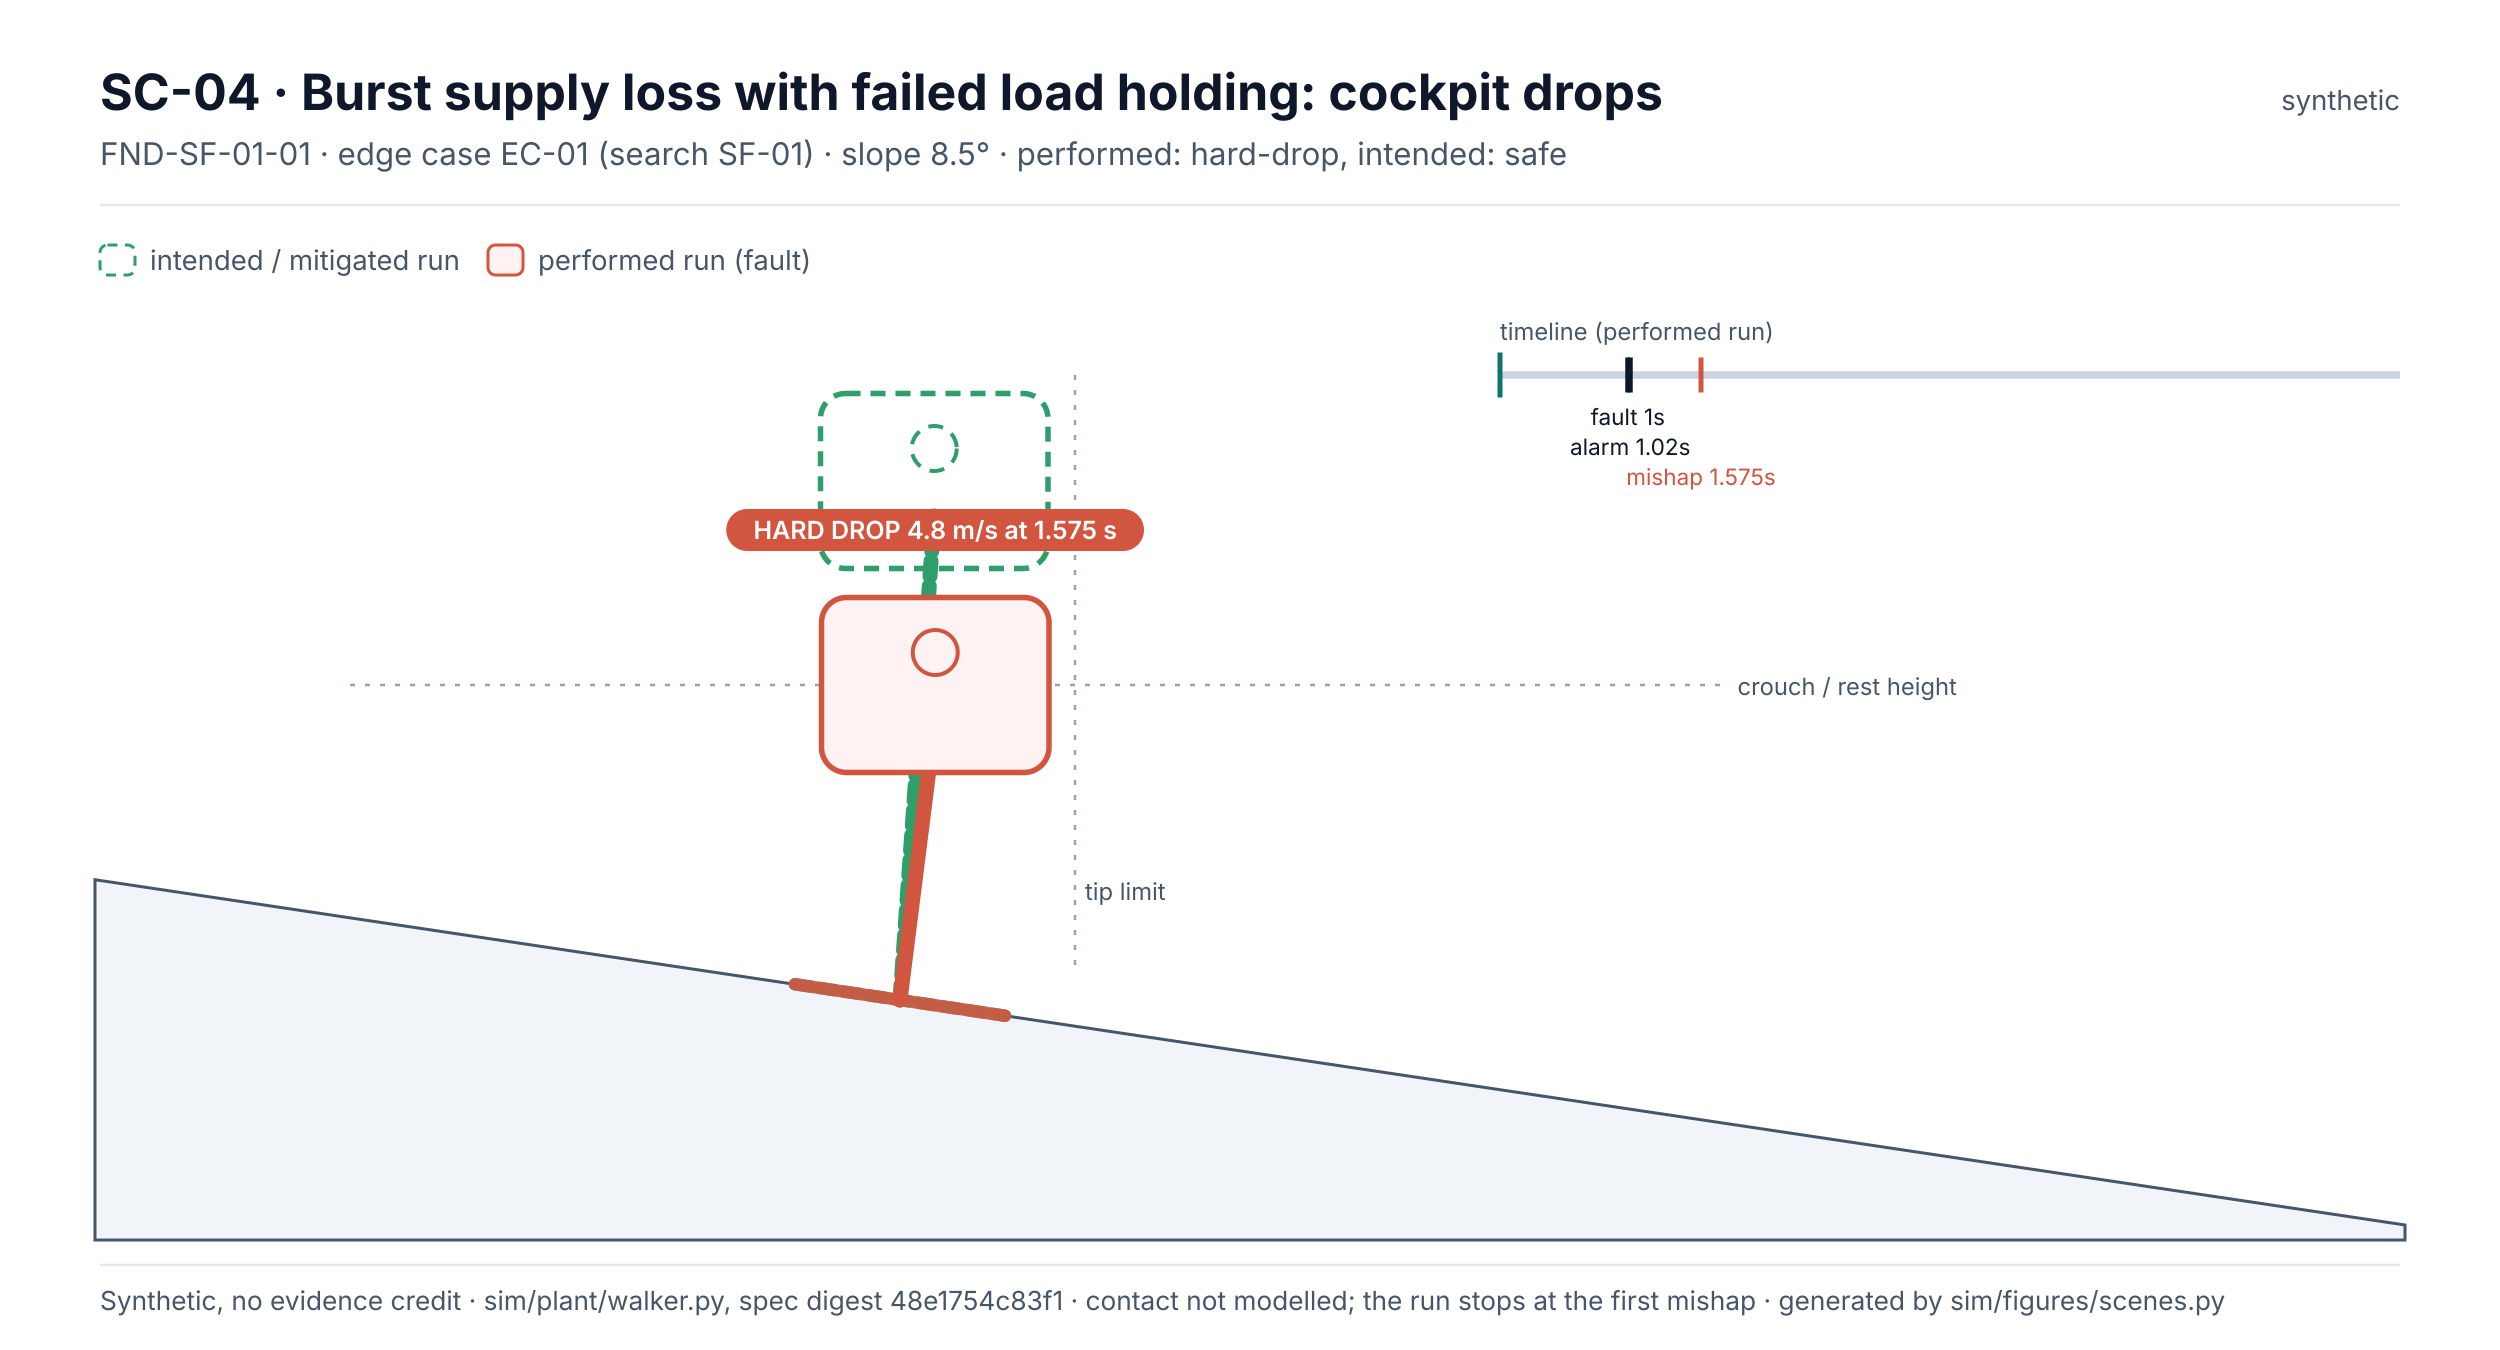
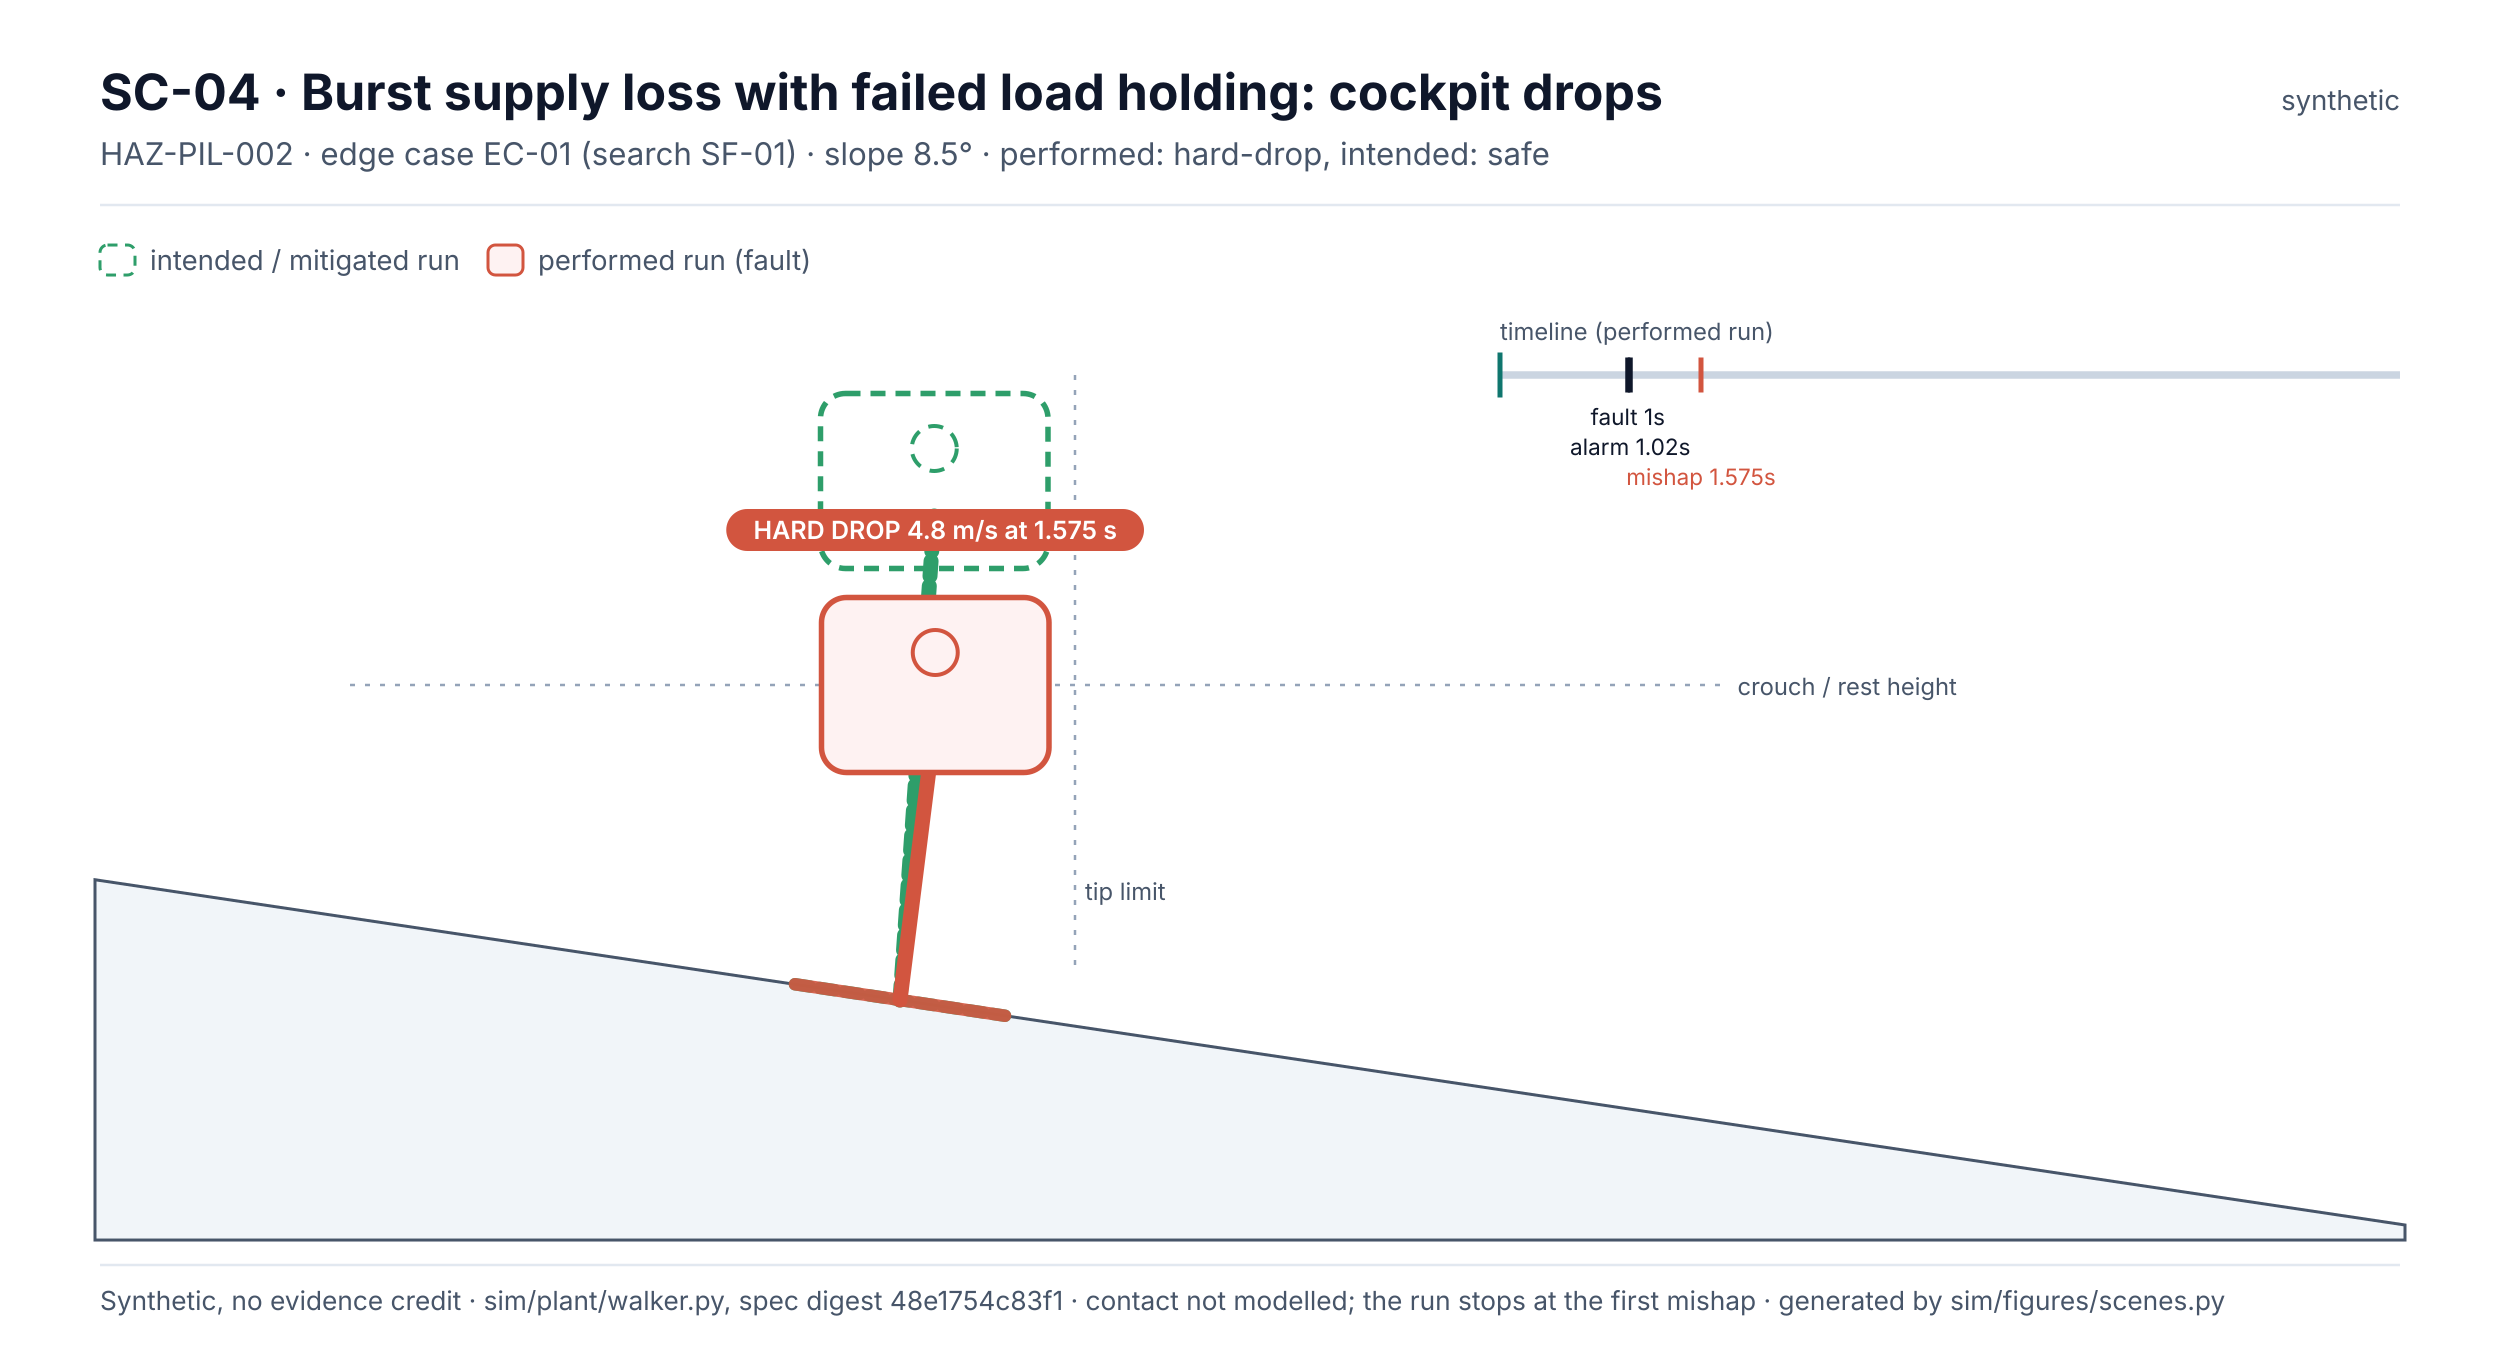
<svg xmlns="http://www.w3.org/2000/svg" width="1000" height="540" viewBox="0 0 1000 540" font-family="Inter, 'Segoe UI', Helvetica, Arial, sans-serif" role="img">
  <defs>
    <marker id="arr" viewBox="0 0 10 10" refX="9" refY="5" markerWidth="7" markerHeight="7" orient="auto-start-reverse">
      <path d="M0,0 L10,5 L0,10 z" fill="#475569" />
    </marker>
  </defs>
  <rect x="0" y="0" width="1000" height="540" rx="0" fill="#FFFFFF" stroke="none" stroke-width="0" />
  <text x="40" y="44" font-size="20" fill="#0F172A" font-weight="700">SC-04 · Burst supply loss with failed load holding: cockpit drops</text>
-   <text x="40" y="66" font-size="12.5" fill="#475569">FND-SF-01-01 · edge case EC-01 (search SF-01) · slope 8.5° · performed: hard-drop, intended: safe</text>
+   <text x="40" y="66" font-size="12.5" fill="#475569">HAZ-PIL-002 · edge case EC-01 (search SF-01) · slope 8.5° · performed: hard-drop, intended: safe</text>
  <text x="960" y="44" font-size="11" fill="#475569" text-anchor="end">synthetic</text>
  <line x1="40" y1="82" x2="960" y2="82" stroke="#E2E8F0" stroke-width="1" />
  <rect x="40" y="98" width="14" height="12" rx="3" fill="none" stroke="#2E9E6A" stroke-width="1.2" stroke-dasharray="4 3" />
  <text x="60" y="108" font-size="11" fill="#475569">intended / mitigated run</text>
  <rect x="195.2" y="98" width="14" height="12" rx="3" fill="#FEF2F2" stroke="#D2553F" stroke-width="1.2" />
  <text x="215.2" y="108" font-size="11" fill="#475569">performed run (fault)</text>
  <path d="M38,351.9 L962,490 L962,496 L38,496 Z" fill="#F1F5F9" stroke="#475569" stroke-width="1.2" />
  <line x1="140" y1="274" x2="690" y2="274" stroke="#94A3B8" stroke-width="1" stroke-dasharray="2 4" />
  <text x="695" y="278" font-size="9.5" fill="#475569">crouch / rest height</text>
  <line x1="430" y1="150" x2="430" y2="390" stroke="#94A3B8" stroke-width="1" stroke-dasharray="2 4" />
  <text x="434" y="360" font-size="9.5" fill="#475569">tip limit</text>
  <line x1="318" y1="393.7" x2="402" y2="406.3" stroke="#2E9E6A" stroke-width="5" stroke-linecap="round" stroke-dasharray="6 4" opacity="0.9" />
  <line x1="360" y1="400" x2="373.7" y2="206.4" stroke="#2E9E6A" stroke-width="6" stroke-linecap="round" stroke-dasharray="6 4">
    <animate attributeName="x2" dur="7.05s" repeatCount="indefinite" keyTimes="0;0.007;0.014;0.021;0.029;0.036;0.043;0.05;0.057;0.064;0.071;0.079;0.086;0.093;0.1;0.107;0.114;0.121;0.129;0.136;0.143;0.15;0.157;0.164;0.171;0.179;0.186;0.193;0.2;0.207;0.214;0.221;0.229;0.236;0.243;0.25;0.257;0.264;0.271;0.279;0.286;0.293;0.3;0.307;0.314;0.321;0.329;0.336;0.343;0.35;0.357;0.364;0.371;0.379;0.386;0.393;0.4;0.407;0.414;0.421;0.429;0.436;0.443;0.45;0.457;0.464;0.471;0.479;0.486;0.493;0.5;0.507;0.514;0.521;0.529;0.536;0.543;0.55;0.557;0.564;0.571;0.579;0.586;0.593;0.6;0.607;0.614;0.621;0.629;0.636;0.643;0.65;0.657;0.664;0.671;0.679;0.686;0.693;0.7;0.707;0.714;0.721;0.729;0.736;0.743;0.75;0.757;0.764;0.771;0.779;0.786;0.793;0.8;0.807;0.814;0.821;0.829;0.836;0.843;0.85;0.857;0.864;0.871;0.879;0.886;0.893;0.9;0.907;0.914;0.921;0.929;0.936;0.943;0.95;0.957;0.964;0.971;0.979;0.986;0.993;1" values="370.1;371.8;373.2;374.4;375.4;376.2;376.8;377.3;377.7;378;378.2;378.3;378.3;378.2;378;377.7;377.4;376.9;376.4;375.9;375.3;374.7;374.2;373.7;373.7;373.7;373.7;373.7;373.7;373.7;373.7;373.7;373.7;373.7;373.7;373.7;373.7;373.7;373.7;373.7;373.7;373.7;373.7;373.7;373.7;373.7;373.7;373.7;373.7;373.7;373.7;373.7;373.7;373.7;373.7;373.7;373.7;373.7;373.7;373.7;373.7;373.7;373.7;373.7;373.7;373.7;373.7;373.7;373.7;373.7;373.7;373.7;373.7;373.7;373.7;373.7;373.7;373.7;373.7;373.7;373.7;373.7;373.7;373.7;373.7;373.7;373.7;373.7;373.7;373.7;373.7;373.7;373.7;373.7;373.7;373.7;373.7;373.7;373.7;373.7;373.7;373.7;373.7;373.7;373.7;373.7;373.7;373.7;373.7;373.7;373.7;373.7;373.7;373.7;373.7;373.7;373.7;373.7;373.7;373.7;373.7;373.7;373.7;373.7;373.7;373.7;373.7;373.7;373.7;373.7;373.7;373.7;373.7;373.7;373.7;373.7;373.7;373.7;373.7;373.7;373.7" />
    <animate attributeName="y2" dur="7.05s" repeatCount="indefinite" keyTimes="0;0.007;0.014;0.021;0.029;0.036;0.043;0.05;0.057;0.064;0.071;0.079;0.086;0.093;0.1;0.107;0.114;0.121;0.129;0.136;0.143;0.15;0.157;0.164;0.171;0.179;0.186;0.193;0.2;0.207;0.214;0.221;0.229;0.236;0.243;0.25;0.257;0.264;0.271;0.279;0.286;0.293;0.3;0.307;0.314;0.321;0.329;0.336;0.343;0.35;0.357;0.364;0.371;0.379;0.386;0.393;0.4;0.407;0.414;0.421;0.429;0.436;0.443;0.45;0.457;0.464;0.471;0.479;0.486;0.493;0.5;0.507;0.514;0.521;0.529;0.536;0.543;0.55;0.557;0.564;0.571;0.579;0.586;0.593;0.6;0.607;0.614;0.621;0.629;0.636;0.643;0.65;0.657;0.664;0.671;0.679;0.686;0.693;0.7;0.707;0.714;0.721;0.729;0.736;0.743;0.75;0.757;0.764;0.771;0.779;0.786;0.793;0.8;0.807;0.814;0.821;0.829;0.836;0.843;0.85;0.857;0.864;0.871;0.879;0.886;0.893;0.9;0.907;0.914;0.921;0.929;0.936;0.943;0.95;0.957;0.964;0.971;0.979;0.986;0.993;1" values="204;204;204;204;204;204;204;204;204;204;204;204;204;204;204;204;204;204;204;204;204;204;204.6;206.4;206.4;206.4;206.4;206.4;206.4;206.4;206.4;206.4;206.4;206.4;206.4;206.4;206.4;206.4;206.4;206.4;206.4;206.4;206.4;206.4;206.4;206.4;206.4;206.4;206.4;206.4;206.4;206.4;206.4;206.4;206.4;206.4;206.4;206.4;206.4;206.4;206.4;206.4;206.4;206.4;206.4;206.4;206.4;206.4;206.4;206.4;206.4;206.4;206.4;206.4;206.4;206.4;206.4;206.4;206.4;206.4;206.4;206.4;206.4;206.4;206.4;206.4;206.4;206.4;206.4;206.4;206.4;206.4;206.4;206.4;206.4;206.4;206.4;206.4;206.4;206.4;206.4;206.4;206.4;206.4;206.4;206.4;206.4;206.4;206.4;206.4;206.4;206.4;206.4;206.4;206.4;206.4;206.4;206.4;206.4;206.4;206.4;206.4;206.4;206.4;206.4;206.4;206.4;206.4;206.4;206.4;206.4;206.4;206.4;206.4;206.4;206.4;206.4;206.4;206.4;206.4;206.4" />
  </line>
  <g transform="translate(373.7 192.4)">
    <animateTransform attributeName="transform" type="translate" dur="7.05s" repeatCount="indefinite" keyTimes="0;0.007;0.014;0.021;0.029;0.036;0.043;0.05;0.057;0.064;0.071;0.079;0.086;0.093;0.1;0.107;0.114;0.121;0.129;0.136;0.143;0.15;0.157;0.164;0.171;0.179;0.186;0.193;0.2;0.207;0.214;0.221;0.229;0.236;0.243;0.25;0.257;0.264;0.271;0.279;0.286;0.293;0.3;0.307;0.314;0.321;0.329;0.336;0.343;0.35;0.357;0.364;0.371;0.379;0.386;0.393;0.4;0.407;0.414;0.421;0.429;0.436;0.443;0.45;0.457;0.464;0.471;0.479;0.486;0.493;0.5;0.507;0.514;0.521;0.529;0.536;0.543;0.55;0.557;0.564;0.571;0.579;0.586;0.593;0.6;0.607;0.614;0.621;0.629;0.636;0.643;0.65;0.657;0.664;0.671;0.679;0.686;0.693;0.7;0.707;0.714;0.721;0.729;0.736;0.743;0.75;0.757;0.764;0.771;0.779;0.786;0.793;0.8;0.807;0.814;0.821;0.829;0.836;0.843;0.85;0.857;0.864;0.871;0.879;0.886;0.893;0.9;0.907;0.914;0.921;0.929;0.936;0.943;0.95;0.957;0.964;0.971;0.979;0.986;0.993;1" values="370.1 190;371.8 190;373.2 190;374.4 190;375.4 190;376.2 190;376.8 190;377.3 190;377.7 190;378 190;378.2 190;378.3 190;378.3 190;378.2 190;378 190;377.7 190;377.4 190;376.9 190;376.4 190;375.9 190;375.3 190;374.7 190;374.2 190.6;373.7 192.4;373.7 192.4;373.7 192.4;373.7 192.4;373.7 192.4;373.7 192.4;373.7 192.4;373.7 192.4;373.7 192.4;373.7 192.4;373.7 192.4;373.7 192.4;373.7 192.4;373.7 192.4;373.7 192.4;373.7 192.4;373.7 192.4;373.7 192.4;373.7 192.4;373.7 192.4;373.7 192.4;373.7 192.4;373.7 192.4;373.7 192.4;373.7 192.4;373.7 192.4;373.7 192.4;373.7 192.4;373.7 192.4;373.7 192.4;373.7 192.4;373.7 192.4;373.7 192.4;373.7 192.4;373.7 192.4;373.7 192.4;373.7 192.4;373.7 192.4;373.7 192.4;373.7 192.4;373.7 192.4;373.7 192.4;373.7 192.4;373.7 192.4;373.7 192.4;373.7 192.4;373.7 192.4;373.7 192.4;373.7 192.4;373.7 192.4;373.7 192.4;373.7 192.4;373.7 192.4;373.7 192.4;373.7 192.4;373.7 192.4;373.7 192.4;373.7 192.4;373.7 192.4;373.7 192.4;373.7 192.4;373.7 192.4;373.7 192.4;373.7 192.4;373.7 192.4;373.7 192.4;373.7 192.4;373.7 192.4;373.7 192.4;373.7 192.4;373.7 192.4;373.7 192.4;373.7 192.4;373.7 192.4;373.7 192.4;373.7 192.4;373.7 192.4;373.7 192.4;373.7 192.4;373.7 192.4;373.7 192.4;373.7 192.4;373.7 192.4;373.7 192.4;373.7 192.4;373.7 192.4;373.7 192.4;373.7 192.4;373.7 192.4;373.7 192.4;373.7 192.4;373.7 192.4;373.7 192.4;373.7 192.4;373.7 192.4;373.7 192.4;373.7 192.4;373.7 192.4;373.7 192.4;373.7 192.4;373.7 192.4;373.7 192.4;373.7 192.4;373.7 192.4;373.7 192.4;373.7 192.4;373.7 192.4;373.7 192.4;373.7 192.4;373.7 192.4;373.7 192.4;373.7 192.4;373.7 192.4;373.7 192.4;373.7 192.4;373.7 192.4;373.7 192.4;373.7 192.4" />
    <rect x="-45.5" y="-35" width="91" height="70" rx="10" fill="none" stroke="#2E9E6A" stroke-width="2.2" stroke-dasharray="6 4" />
    <circle cx="0" cy="-13" r="9" fill="none" stroke="#2E9E6A" stroke-width="1.6" stroke-dasharray="6 4" />
    <text x="0" y="25" font-size="10" fill="#2E9E6A" font-weight="700" text-anchor="middle" />
  </g>
  <line x1="318" y1="393.7" x2="402" y2="406.3" stroke="#D2553F" stroke-width="5" stroke-linecap="round" opacity="0.9" />
  <line x1="360" y1="400" x2="374.1" y2="288" stroke="#D2553F" stroke-width="6" stroke-linecap="round" stroke-dasharray="">
    <animate attributeName="x2" dur="7.05s" repeatCount="indefinite" keyTimes="0;0.007;0.014;0.021;0.029;0.036;0.043;0.05;0.057;0.064;0.071;0.079;0.086;0.093;0.1;0.107;0.114;0.121;0.129;0.136;0.143;0.15;0.157;0.164;0.171;0.179;0.186;0.193;0.2;0.207;0.214;0.221;0.229;0.236;0.243;0.25;0.257;0.264;0.271;0.279;0.286;0.293;0.3;0.307;0.314;0.321;0.329;0.336;0.343;0.35;0.357;0.364;0.371;0.379;0.386;0.393;0.4;0.407;0.414;0.421;0.429;0.436;0.443;0.45;0.457;0.464;0.471;0.479;0.486;0.493;0.5;0.507;0.514;0.521;0.529;0.536;0.543;0.55;0.557;0.564;0.571;0.579;0.586;0.593;0.6;0.607;0.614;0.621;0.629;0.636;0.643;0.65;0.657;0.664;0.671;0.679;0.686;0.693;0.7;0.707;0.714;0.721;0.729;0.736;0.743;0.75;0.757;0.764;0.771;0.779;0.786;0.793;0.8;0.807;0.814;0.821;0.829;0.836;0.843;0.85;0.857;0.864;0.871;0.879;0.886;0.893;0.9;0.907;0.914;0.921;0.929;0.936;0.943;0.95;0.957;0.964;0.971;0.979;0.986;0.993;1" values="370.1;371.8;373.2;374.4;375.4;376.2;376.8;377.3;377.7;378;378.2;378.3;378.3;378.2;378;377.7;377.4;376.9;376.4;375.9;375.3;374.7;374.2;373.7;373.3;373;372.8;372.7;372.8;373;373.3;373.8;374.1;374.1;374.1;374.1;374.1;374.1;374.1;374.1;374.1;374.1;374.1;374.1;374.1;374.1;374.1;374.1;374.1;374.1;374.1;374.1;374.1;374.1;374.1;374.1;374.1;374.1;374.1;374.1;374.1;374.1;374.1;374.1;374.1;374.1;374.1;374.1;374.1;374.1;374.1;374.1;374.1;374.1;374.1;374.1;374.1;374.1;374.1;374.1;374.1;374.1;374.1;374.1;374.1;374.1;374.1;374.1;374.1;374.1;374.1;374.1;374.1;374.1;374.1;374.1;374.1;374.1;374.1;374.1;374.1;374.1;374.1;374.1;374.1;374.1;374.1;374.1;374.1;374.1;374.1;374.1;374.1;374.1;374.1;374.1;374.1;374.1;374.1;374.1;374.1;374.1;374.1;374.1;374.1;374.1;374.1;374.1;374.1;374.1;374.1;374.1;374.1;374.1;374.1;374.1;374.1;374.1;374.1;374.1;374.1" />
    <animate attributeName="y2" dur="7.05s" repeatCount="indefinite" keyTimes="0;0.007;0.014;0.021;0.029;0.036;0.043;0.05;0.057;0.064;0.071;0.079;0.086;0.093;0.1;0.107;0.114;0.121;0.129;0.136;0.143;0.15;0.157;0.164;0.171;0.179;0.186;0.193;0.2;0.207;0.214;0.221;0.229;0.236;0.243;0.25;0.257;0.264;0.271;0.279;0.286;0.293;0.3;0.307;0.314;0.321;0.329;0.336;0.343;0.35;0.357;0.364;0.371;0.379;0.386;0.393;0.4;0.407;0.414;0.421;0.429;0.436;0.443;0.45;0.457;0.464;0.471;0.479;0.486;0.493;0.5;0.507;0.514;0.521;0.529;0.536;0.543;0.55;0.557;0.564;0.571;0.579;0.586;0.593;0.6;0.607;0.614;0.621;0.629;0.636;0.643;0.65;0.657;0.664;0.671;0.679;0.686;0.693;0.7;0.707;0.714;0.721;0.729;0.736;0.743;0.75;0.757;0.764;0.771;0.779;0.786;0.793;0.8;0.807;0.814;0.821;0.829;0.836;0.843;0.85;0.857;0.864;0.871;0.879;0.886;0.893;0.9;0.907;0.914;0.921;0.929;0.936;0.943;0.95;0.957;0.964;0.971;0.979;0.986;0.993;1" values="204;204;204;204;204;204;204;204;204;204;204;204;204;204;204;204;204;204;204;204;204;204;204.6;206.4;209.8;214.8;221.5;229.9;240.1;251.9;265.5;280.8;288;288;288;288;288;288;288;288;288;288;288;288;288;288;288;288;288;288;288;288;288;288;288;288;288;288;288;288;288;288;288;288;288;288;288;288;288;288;288;288;288;288;288;288;288;288;288;288;288;288;288;288;288;288;288;288;288;288;288;288;288;288;288;288;288;288;288;288;288;288;288;288;288;288;288;288;288;288;288;288;288;288;288;288;288;288;288;288;288;288;288;288;288;288;288;288;288;288;288;288;288;288;288;288;288;288;288;288;288" />
  </line>
  <g transform="translate(374.1 274)">
    <animateTransform attributeName="transform" type="translate" dur="7.05s" repeatCount="indefinite" keyTimes="0;0.007;0.014;0.021;0.029;0.036;0.043;0.05;0.057;0.064;0.071;0.079;0.086;0.093;0.1;0.107;0.114;0.121;0.129;0.136;0.143;0.15;0.157;0.164;0.171;0.179;0.186;0.193;0.2;0.207;0.214;0.221;0.229;0.236;0.243;0.25;0.257;0.264;0.271;0.279;0.286;0.293;0.3;0.307;0.314;0.321;0.329;0.336;0.343;0.35;0.357;0.364;0.371;0.379;0.386;0.393;0.4;0.407;0.414;0.421;0.429;0.436;0.443;0.45;0.457;0.464;0.471;0.479;0.486;0.493;0.5;0.507;0.514;0.521;0.529;0.536;0.543;0.55;0.557;0.564;0.571;0.579;0.586;0.593;0.6;0.607;0.614;0.621;0.629;0.636;0.643;0.65;0.657;0.664;0.671;0.679;0.686;0.693;0.7;0.707;0.714;0.721;0.729;0.736;0.743;0.75;0.757;0.764;0.771;0.779;0.786;0.793;0.8;0.807;0.814;0.821;0.829;0.836;0.843;0.85;0.857;0.864;0.871;0.879;0.886;0.893;0.9;0.907;0.914;0.921;0.929;0.936;0.943;0.95;0.957;0.964;0.971;0.979;0.986;0.993;1" values="370.1 190;371.8 190;373.2 190;374.4 190;375.4 190;376.2 190;376.8 190;377.3 190;377.7 190;378 190;378.2 190;378.3 190;378.3 190;378.2 190;378 190;377.7 190;377.4 190;376.9 190;376.4 190;375.9 190;375.3 190;374.7 190;374.2 190.6;373.7 192.4;373.3 195.8;373 200.8;372.8 207.5;372.7 215.9;372.8 226.1;373 237.9;373.3 251.5;373.8 266.8;374.1 274;374.1 274;374.1 274;374.1 274;374.1 274;374.1 274;374.1 274;374.1 274;374.1 274;374.1 274;374.1 274;374.1 274;374.1 274;374.1 274;374.1 274;374.1 274;374.1 274;374.1 274;374.1 274;374.1 274;374.1 274;374.1 274;374.1 274;374.1 274;374.1 274;374.1 274;374.1 274;374.1 274;374.1 274;374.1 274;374.1 274;374.1 274;374.1 274;374.1 274;374.1 274;374.1 274;374.1 274;374.1 274;374.1 274;374.1 274;374.1 274;374.1 274;374.1 274;374.1 274;374.1 274;374.1 274;374.1 274;374.1 274;374.1 274;374.1 274;374.1 274;374.1 274;374.1 274;374.1 274;374.1 274;374.1 274;374.1 274;374.1 274;374.1 274;374.1 274;374.1 274;374.1 274;374.1 274;374.1 274;374.1 274;374.1 274;374.1 274;374.1 274;374.1 274;374.1 274;374.1 274;374.1 274;374.1 274;374.1 274;374.1 274;374.1 274;374.1 274;374.1 274;374.1 274;374.1 274;374.1 274;374.1 274;374.1 274;374.1 274;374.1 274;374.1 274;374.1 274;374.1 274;374.1 274;374.1 274;374.1 274;374.1 274;374.1 274;374.1 274;374.1 274;374.1 274;374.1 274;374.1 274;374.1 274;374.1 274;374.1 274;374.1 274;374.1 274;374.1 274;374.1 274;374.1 274;374.1 274;374.1 274;374.1 274" />
    <rect x="-45.5" y="-35" width="91" height="70" rx="10" fill="#FEF2F2" stroke="#D2553F" stroke-width="2.2" />
    <circle cx="0" cy="-13" r="9" fill="none" stroke="#D2553F" stroke-width="1.6" />
    <text x="0" y="25" font-size="10" fill="#D2553F" font-weight="700" text-anchor="middle" />
  </g>
  <rect x="290.9" y="204" width="166.3" height="16" rx="8.0" fill="#D2553F" stroke="#D2553F" stroke-width="0.8" />
  <text x="374.1" y="215.6" font-size="10" fill="#FFFFFF" font-weight="600" text-anchor="middle">HARD DROP 4.8 m/s at 1.575 s</text>
  <line x1="600" y1="150" x2="960" y2="150" stroke="#CBD5E1" stroke-width="3" />
  <line x1="651.1" y1="143" x2="651.1" y2="157" stroke="#0F172A" stroke-width="2" />
  <text x="651.1" y="170" font-size="9" fill="#0F172A" text-anchor="middle">fault 1s</text>
  <line x1="652.1" y1="143" x2="652.1" y2="157" stroke="#0F172A" stroke-width="2" />
  <text x="652.1" y="182" font-size="9" fill="#0F172A" text-anchor="middle">alarm 1.02s</text>
  <line x1="680.4" y1="143" x2="680.4" y2="157" stroke="#D2553F" stroke-width="2" />
  <text x="680.4" y="194" font-size="9" fill="#D2553F" text-anchor="middle">mishap 1.575s</text>
  <line x1="600" y1="141" x2="600" y2="159" stroke="#0F766E" stroke-width="2">
    <animate attributeName="x1" dur="7.05s" repeatCount="indefinite" values="600;960" />
    <animate attributeName="x2" dur="7.05s" repeatCount="indefinite" values="600;960" />
  </line>
  <text x="600" y="136" font-size="9.5" fill="#475569">timeline (performed run)</text>
  <line x1="40" y1="506" x2="960" y2="506" stroke="#E2E8F0" stroke-width="1" />
  <text x="40" y="524" font-size="10.5" fill="#475569">Synthetic, no evidence credit · sim/plant/walker.py, spec digest 48e1754c83f1 · contact not modelled; the run stops at the first mishap · generated by sim/figures/scenes.py</text>
</svg>
